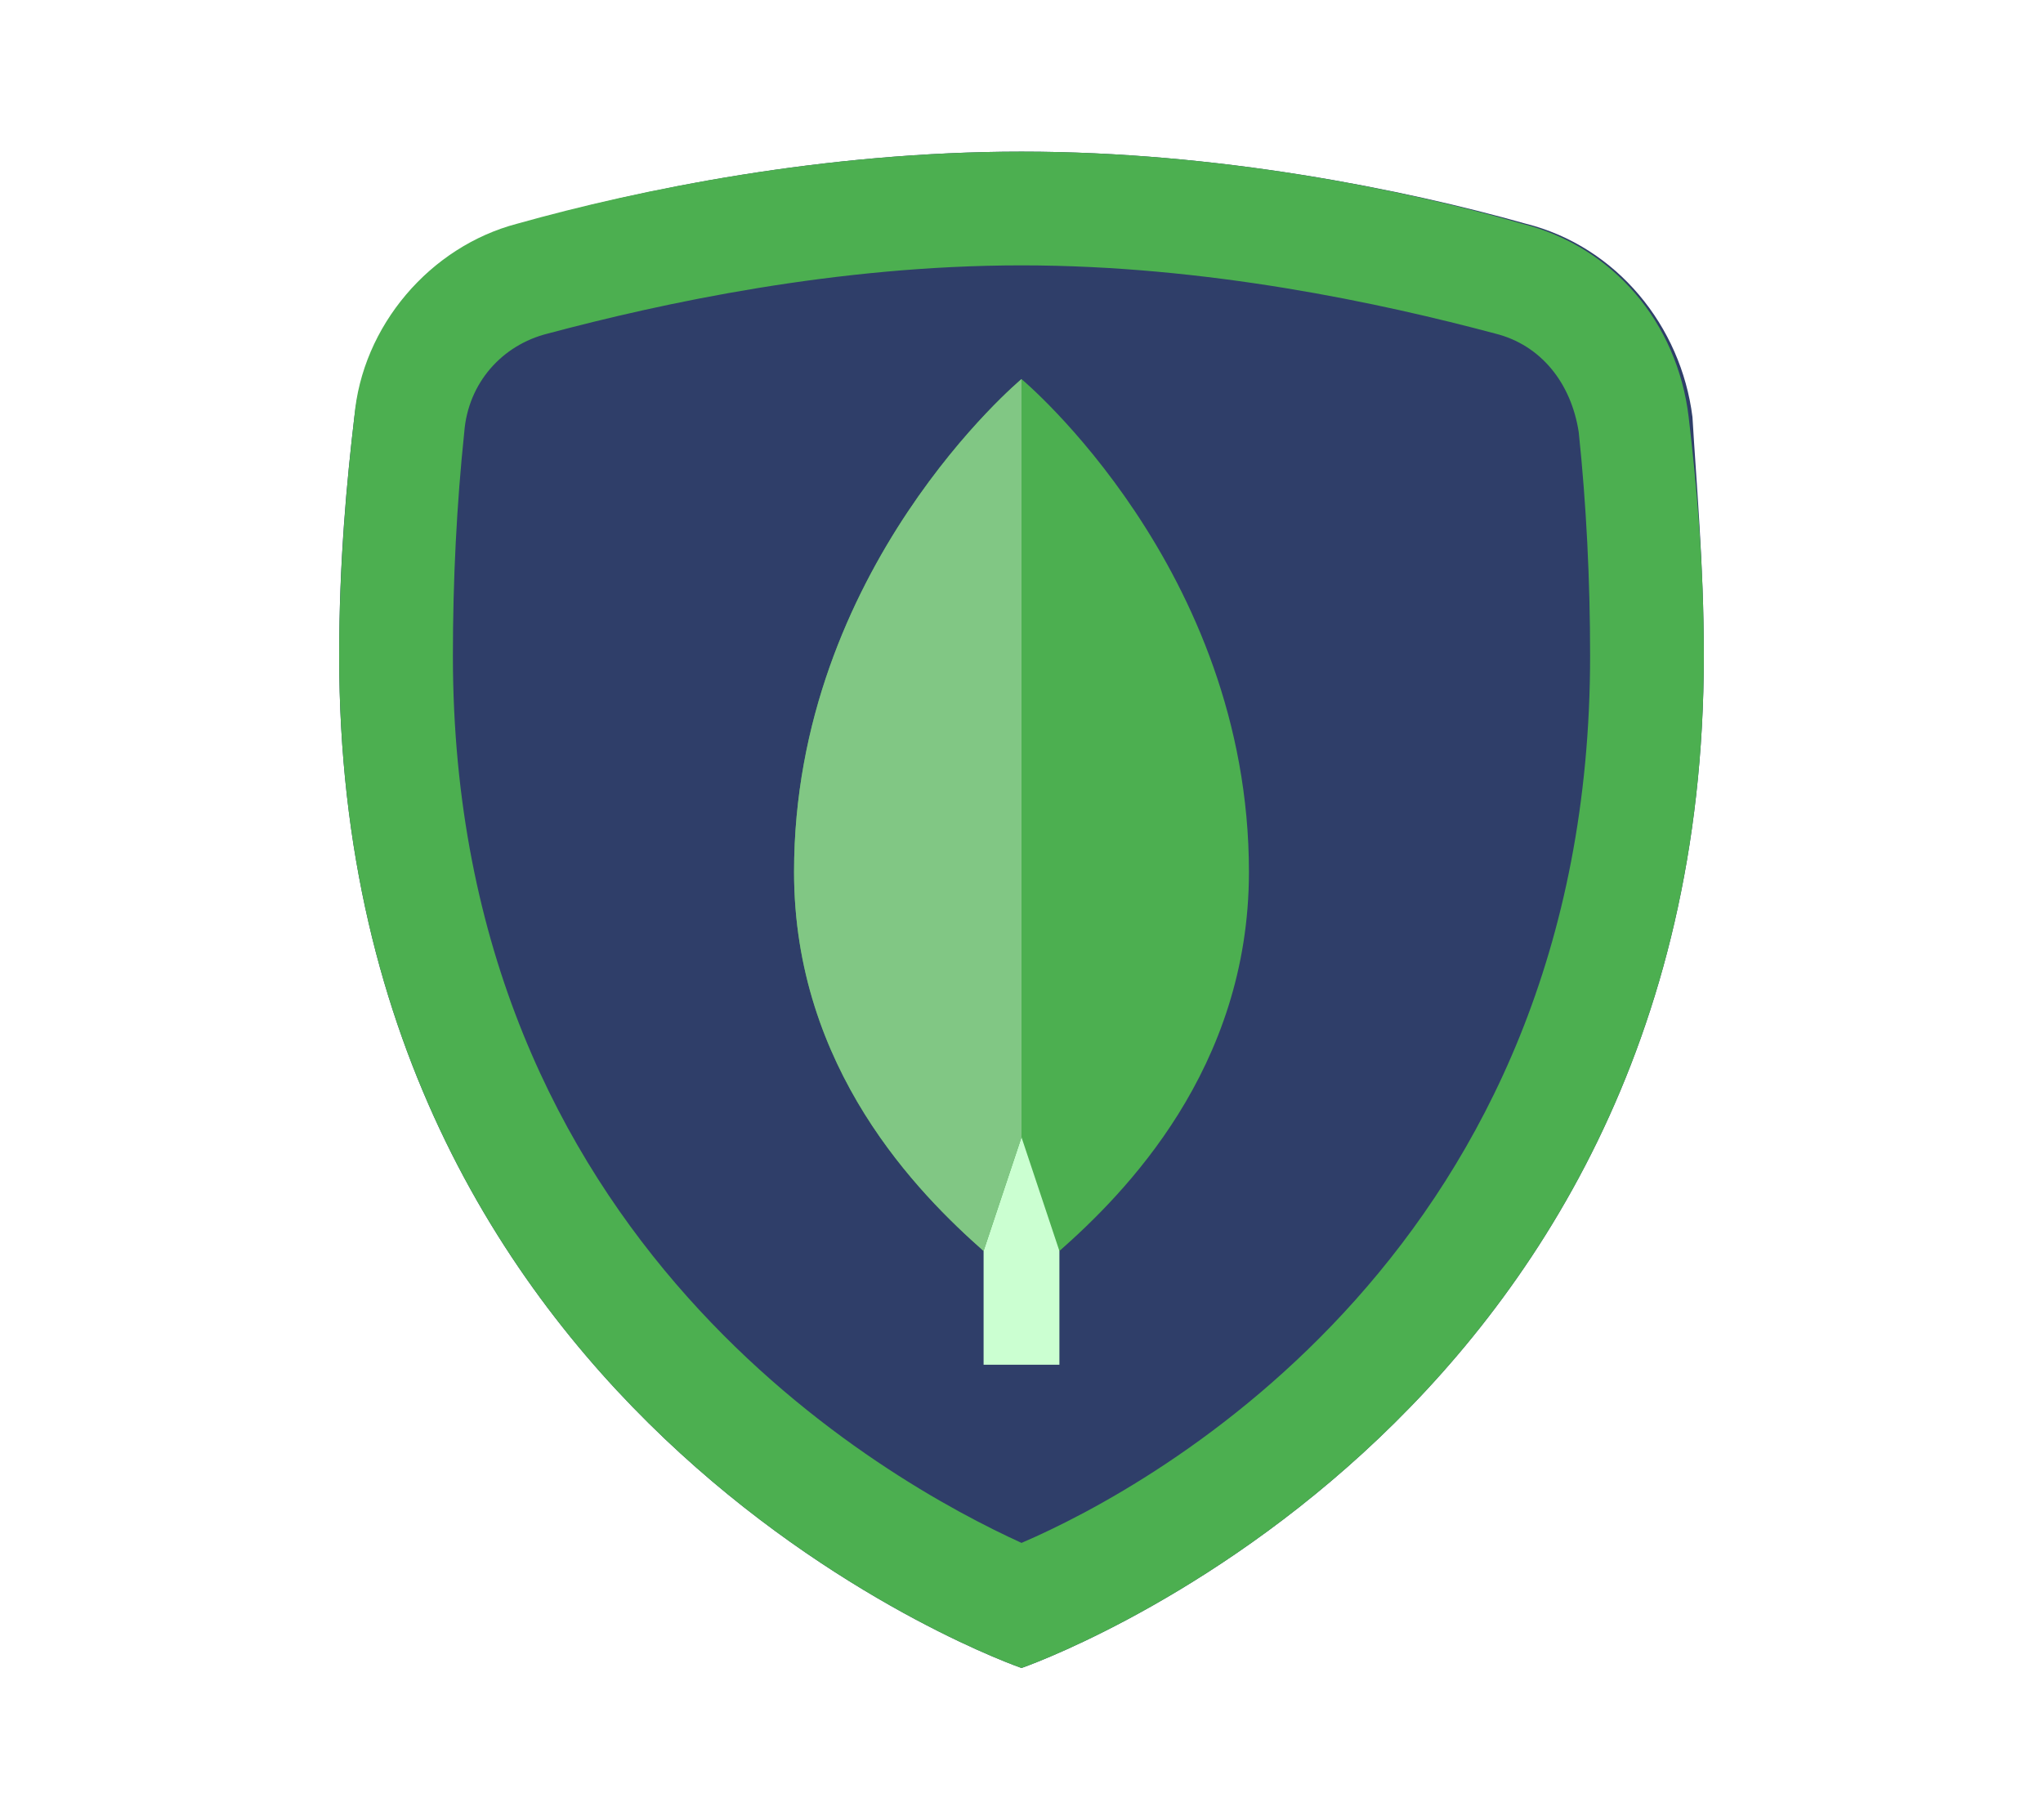
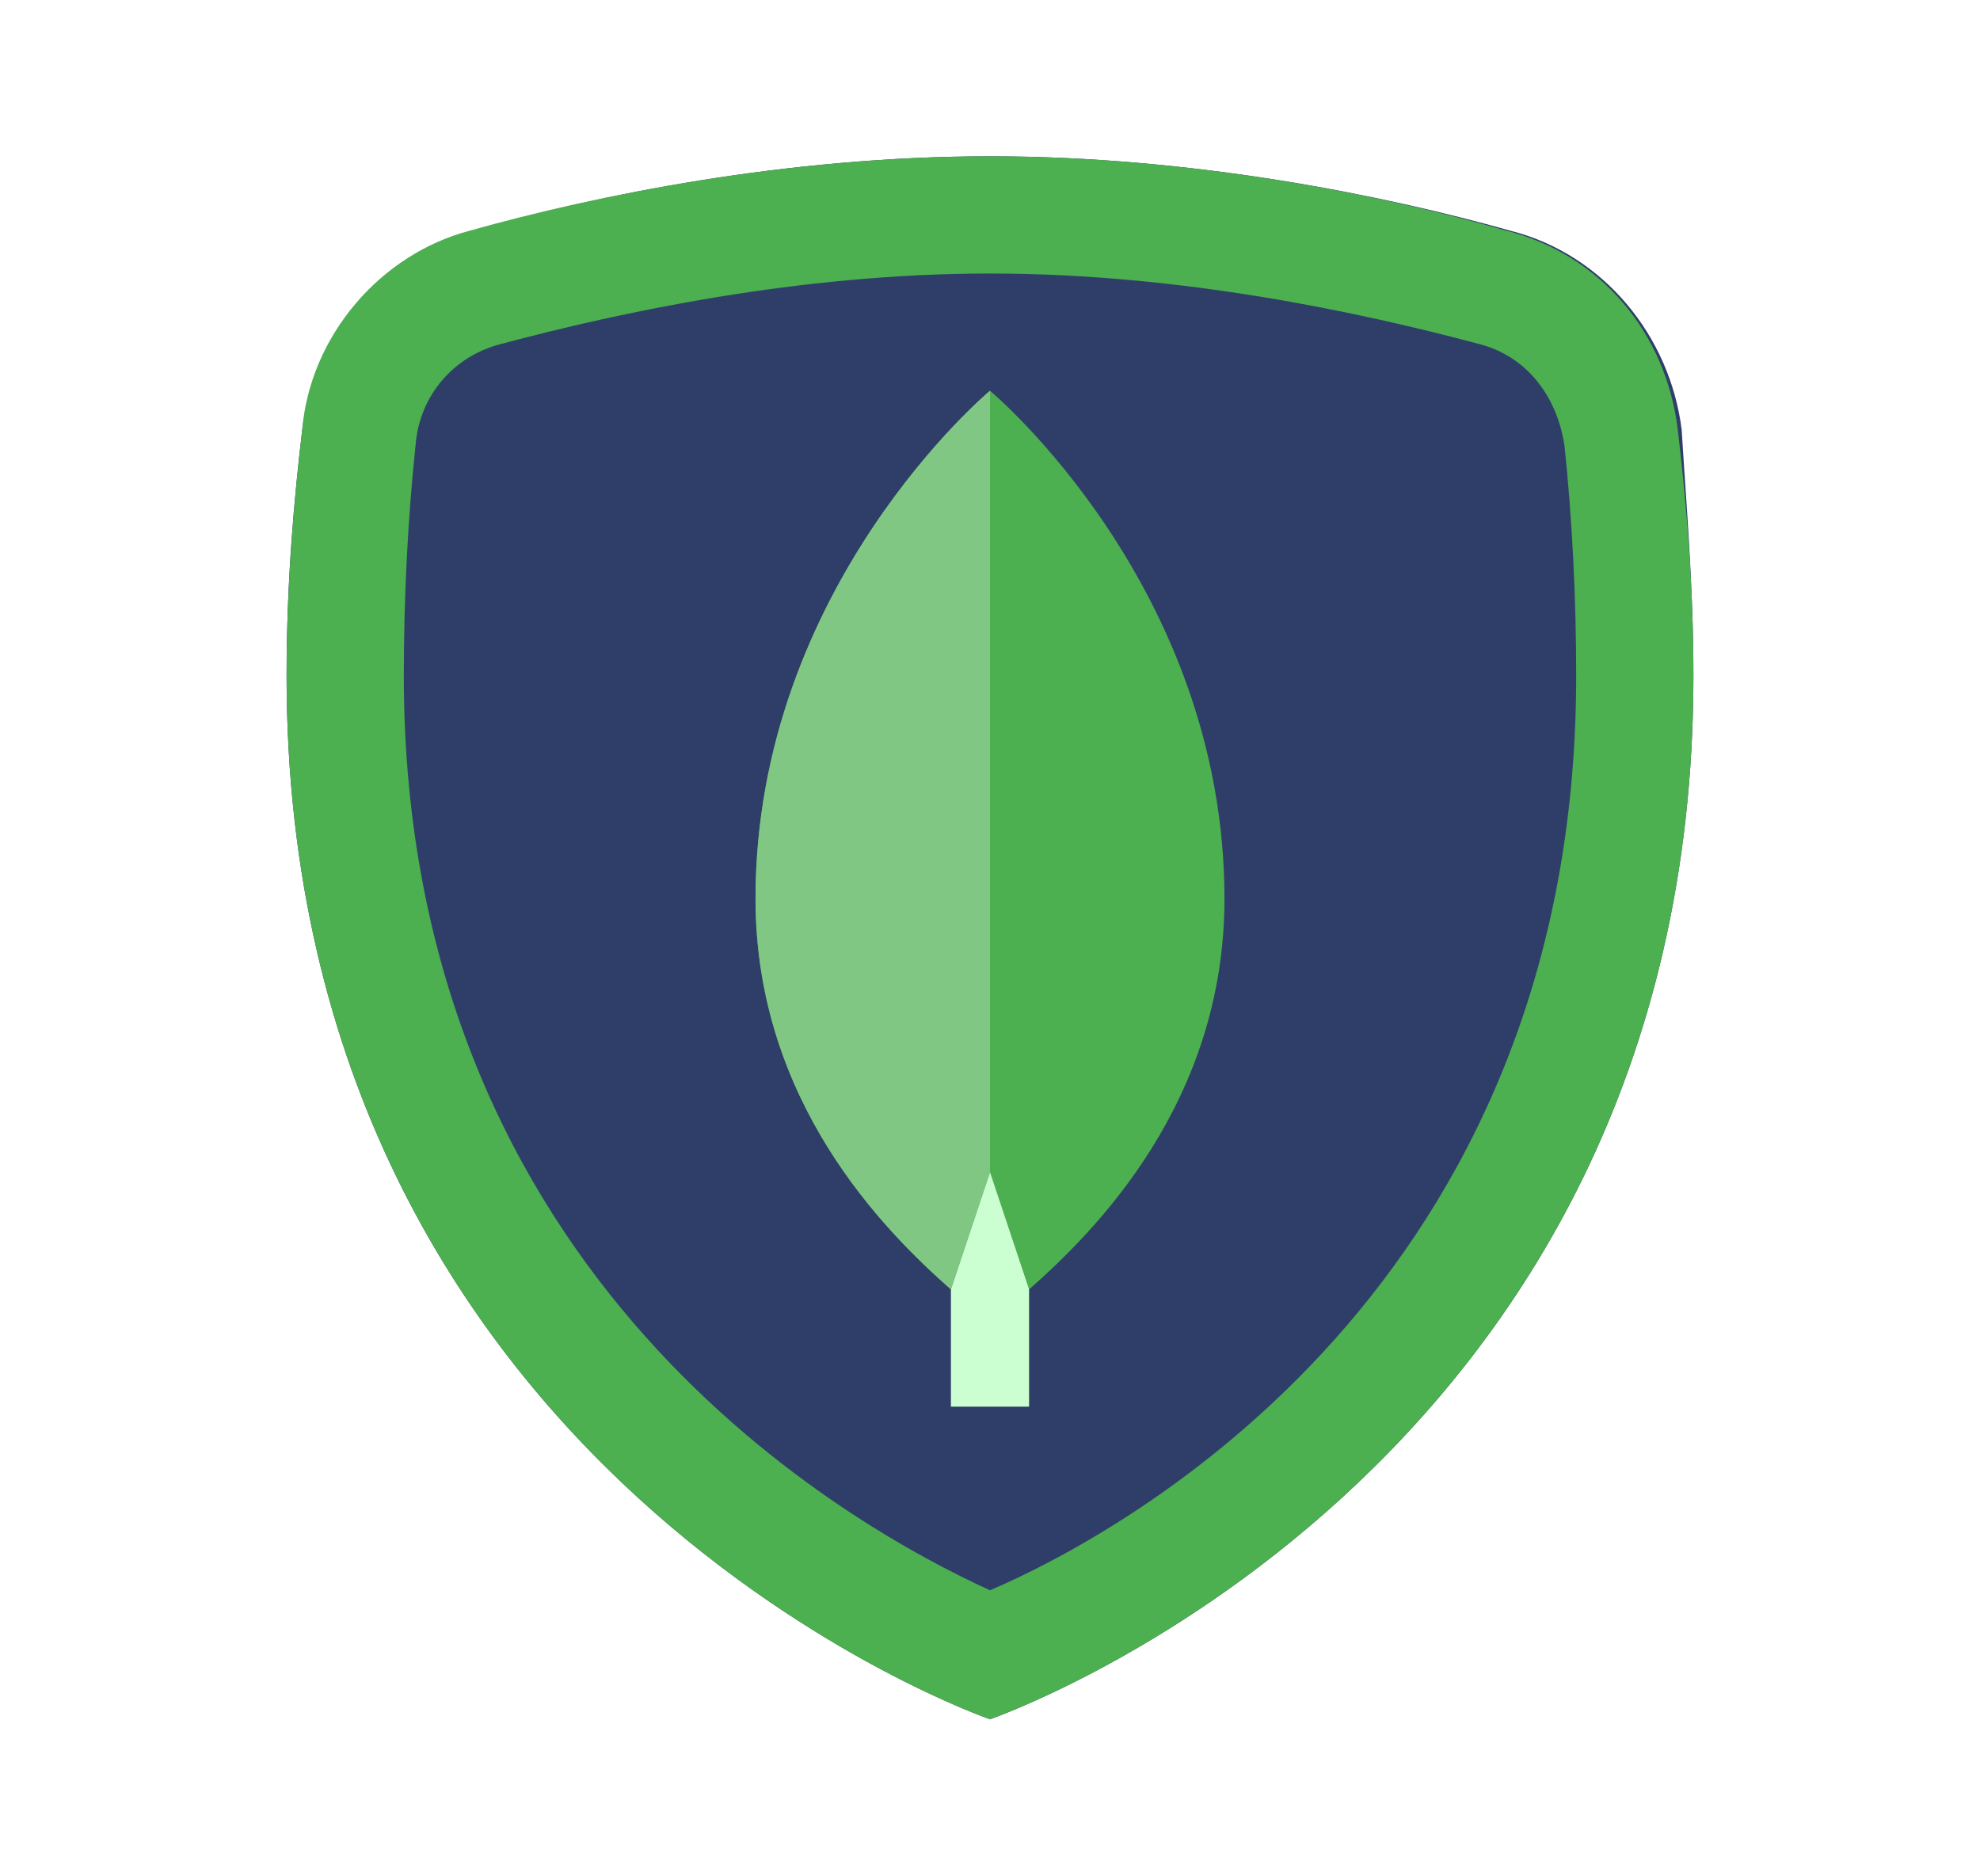
- <svg xmlns="http://www.w3.org/2000/svg" viewBox="0,0,256,256" width="35.93" height="32" fill-rule="nonzero">
+ <svg xmlns="http://www.w3.org/2000/svg" viewBox="0,0,256,256" width="38" height="36" fill-rule="nonzero">
  <g fill="none" fill-rule="nonzero" stroke="none" stroke-width="1" stroke-linecap="butt" stroke-linejoin="miter" stroke-miterlimit="10" stroke-dasharray="" stroke-dashoffset="0" font-family="none" font-weight="none" font-size="none" text-anchor="none" style="mix-blend-mode: normal">
    <g transform="scale(5.33333,5.33333)">
      <path d="M42,17.3c0,20.5 -18,26.7 -18,26.7c0,0 -18,-6.2 -18,-26.7c0,-2.5 0.2,-4.6 0.4,-6.3c0.3,-2.5 2,-4.5 4.4,-5.1c3.1,-0.9 8,-1.9 13.2,-1.9c5.2,0 10.1,1 13.3,1.9c2.4,0.6 4.1,2.7 4.4,5.1c0.1,1.7 0.3,3.9 0.3,6.3z" fill="#2f3e69" />
      <path d="M24,7c4.9,0 9.5,1 12.5,1.8c1.2,0.3 2,1.3 2.2,2.6c0.2,1.9 0.3,3.9 0.3,5.9c0,15.6 -11.5,21.9 -15,23.4c-3.5,-1.6 -15,-7.9 -15,-23.4c0,-2 0.1,-4 0.3,-5.9c0.1,-1.3 1,-2.3 2.2,-2.6c3,-0.8 7.6,-1.8 12.5,-1.8M24,4c-5.2,0 -10.1,1 -13.3,1.9c-2.3,0.6 -4.1,2.7 -4.3,5.1c-0.2,1.7 -0.4,3.9 -0.4,6.3c0,20.5 18,26.7 18,26.7c0,0 18,-6.2 18,-26.7c0,-2.5 -0.2,-4.6 -0.4,-6.3c-0.3,-2.5 -2,-4.5 -4.4,-5.1c-3.1,-0.9 -8,-1.9 -13.2,-1.9z" fill="#4caf50" />
      <path d="M23,28h2v8h-2z" fill="#cbffd1" />
      <path d="M24,10c0,0 -6,5 -6,13c0,5.2 3.3,8.5 5,10l1,-3l1,3c1.7,-1.5 5,-4.8 5,-10c0,-8 -6,-13 -6,-13z" fill="#4caf50" />
      <path d="M24,10c0,0 -6,5 -6,13c0,5.2 3.3,8.5 5,10l1,-3z" fill="#81c784" />
    </g>
  </g>
</svg>
